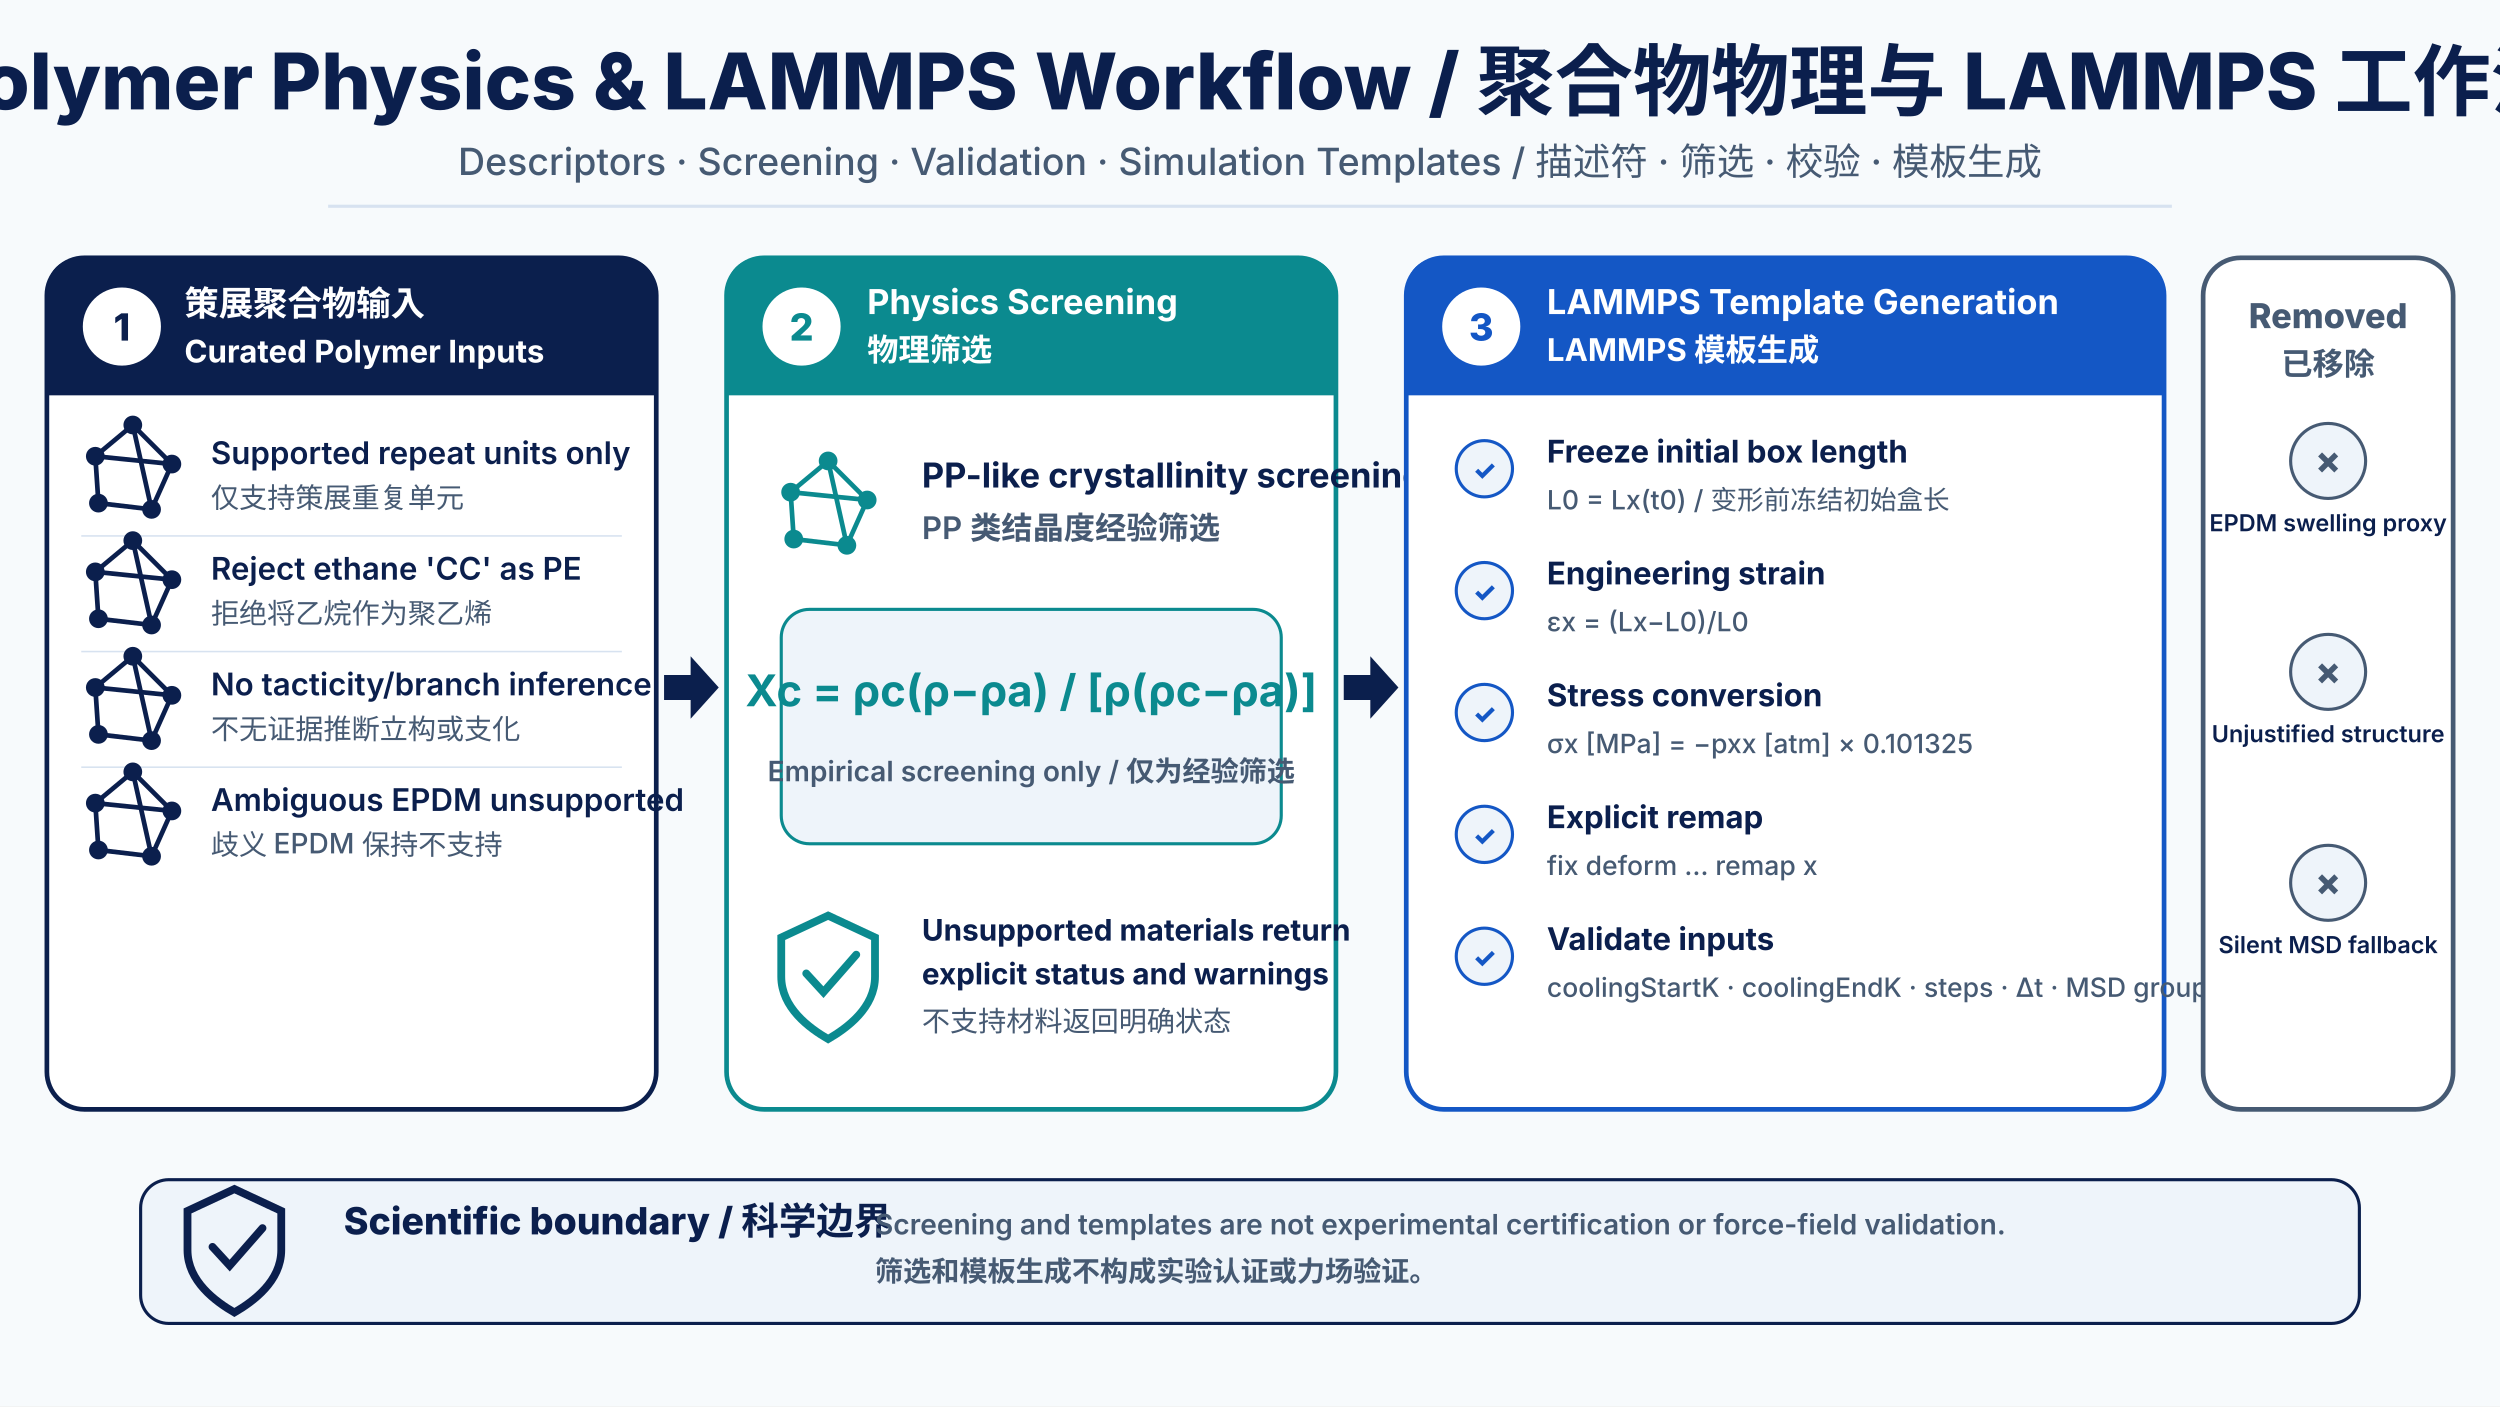
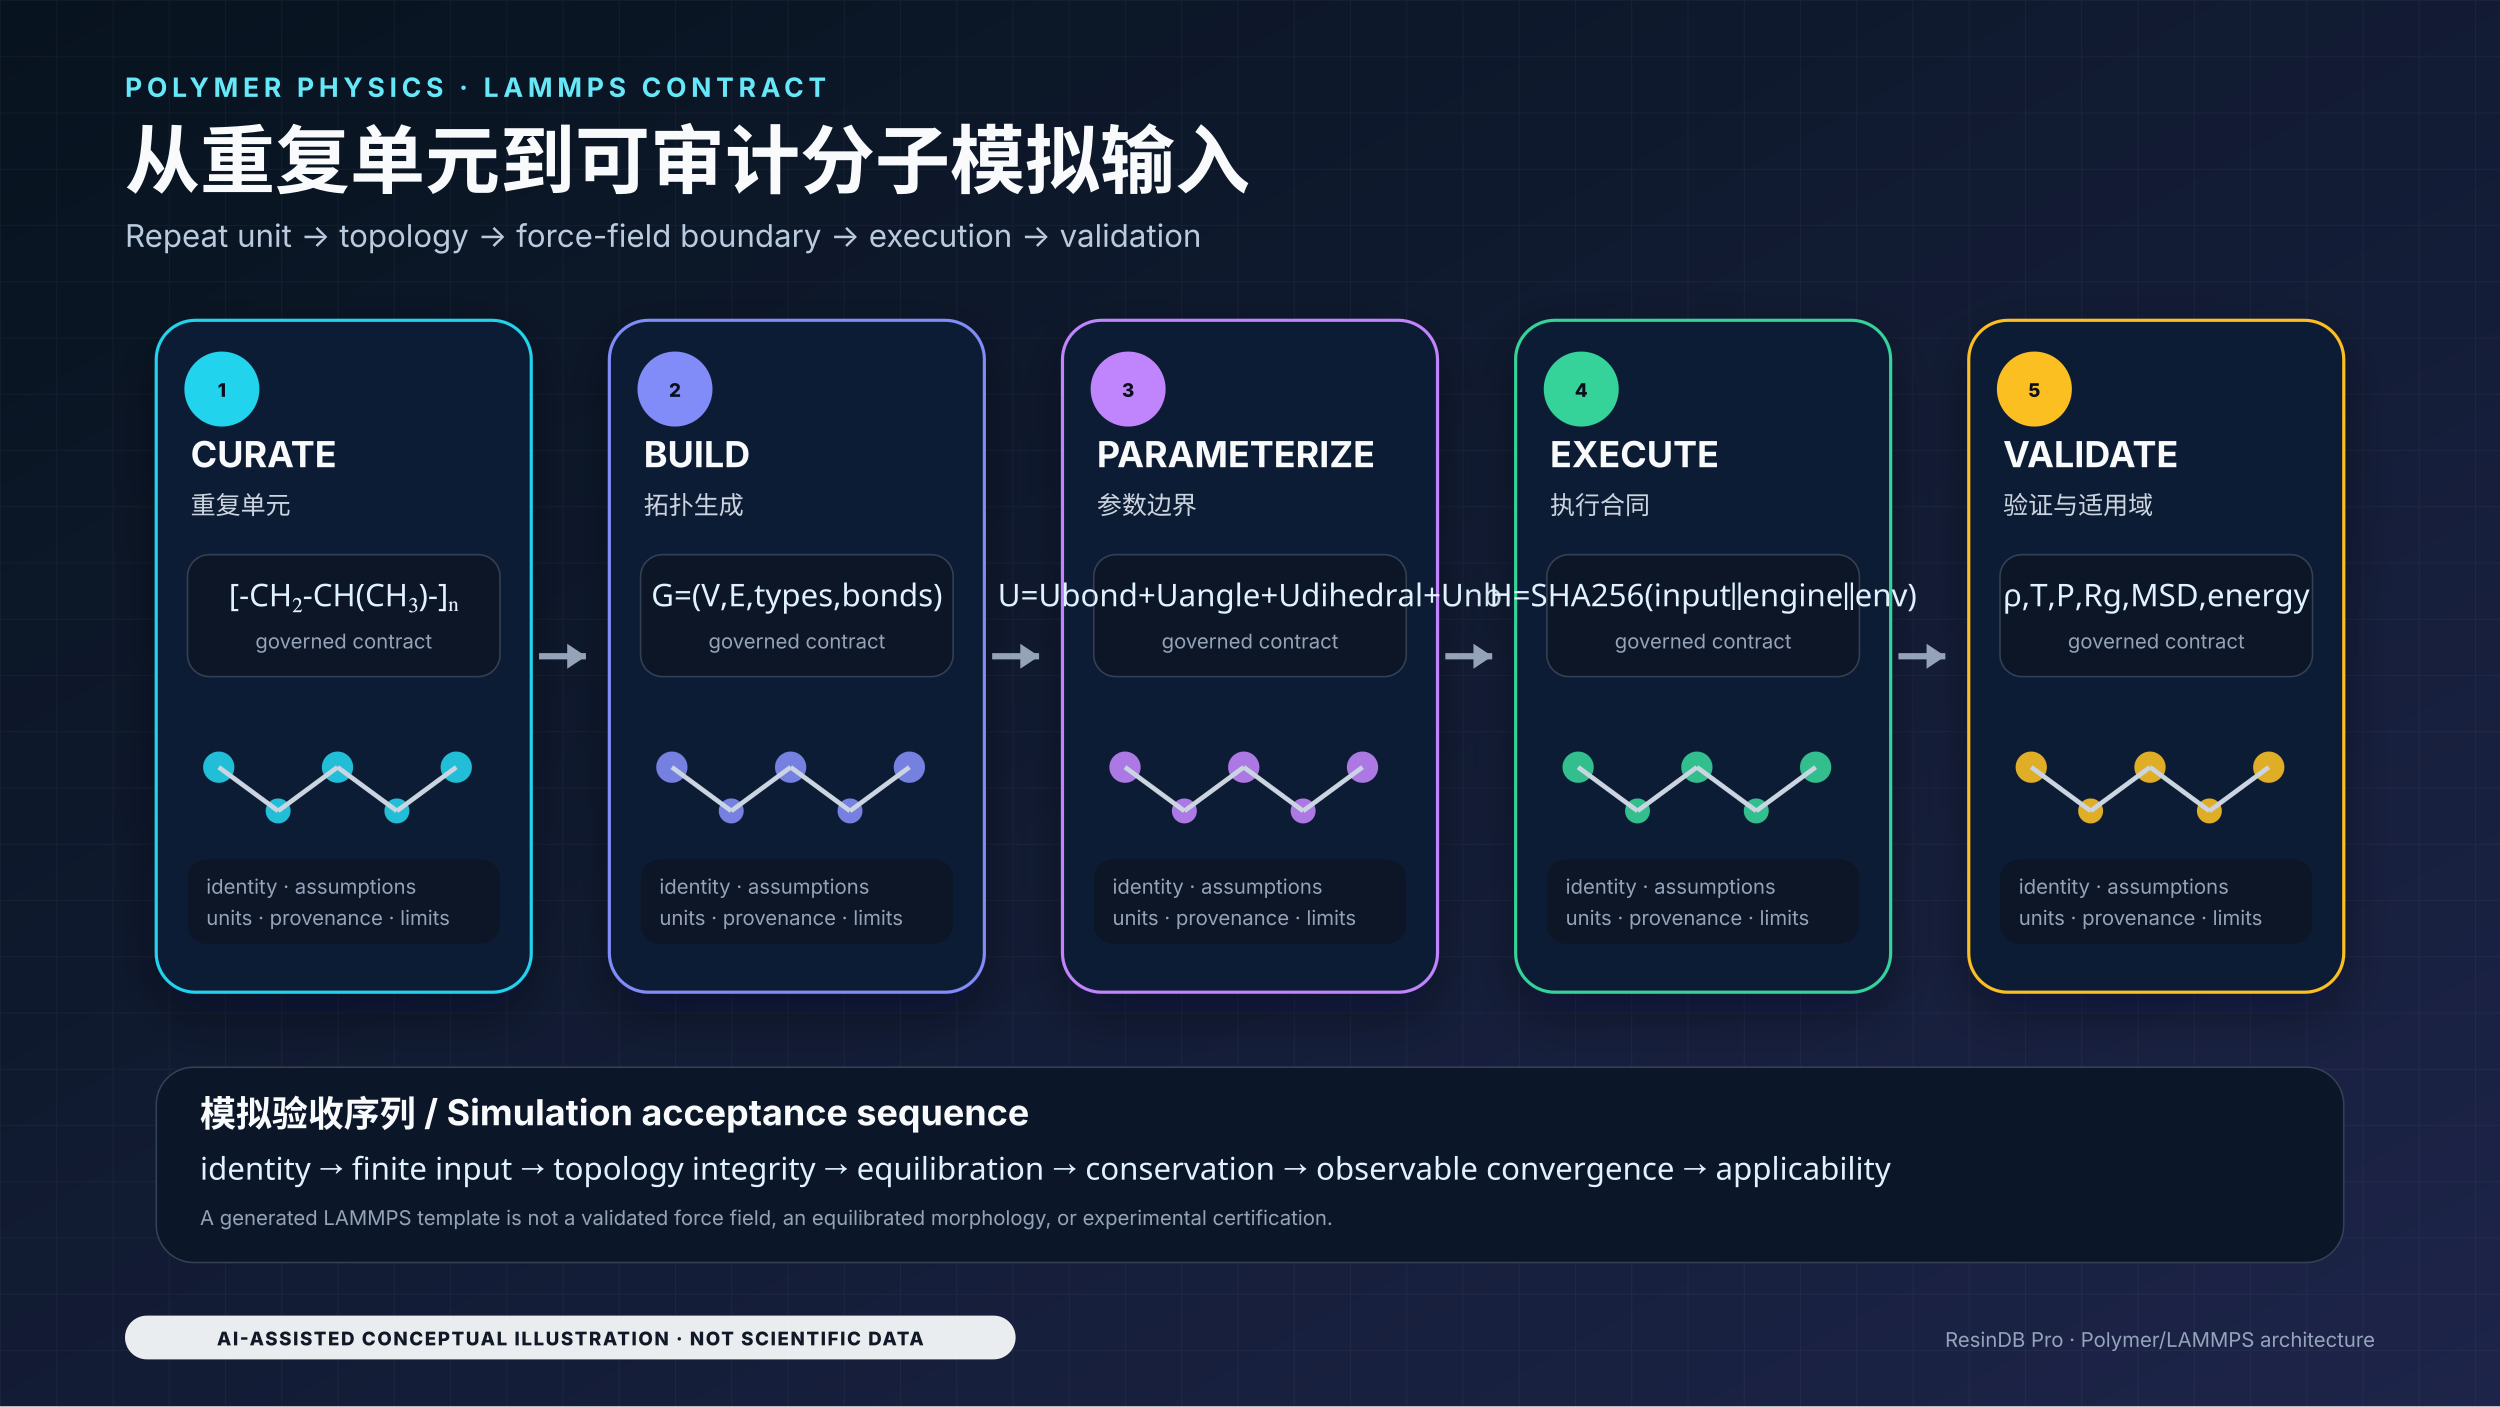
- <svg xmlns="http://www.w3.org/2000/svg" width="1600" height="900" viewBox="0 0 1600 900" role="img">
-   <rect width="1600" height="900" fill="#F7FAFC" />
-   <text x="800" y="70" font-family="Inter, 'Noto Sans SC', 'Microsoft YaHei', Arial, sans-serif" font-size="50" font-weight="800" fill="#0B1F4D" text-anchor="middle">Polymer Physics &amp; LAMMPS Workflow / 聚合物物理与 LAMMPS 工作流</text>
-   <text x="800" y="112" font-family="Inter, 'Noto Sans SC', 'Microsoft YaHei', Arial, sans-serif" font-size="24" font-weight="500" fill="#465A73" text-anchor="middle">Descriptors · Screening · Validation · Simulation Templates / 描述符 · 筛选 · 校验 · 模板生成</text>
-   <line x1="210" y1="132" x2="1390" y2="132" stroke="#D7E2F0" stroke-width="2" />
-   <rect x="30" y="165" width="390" height="545" rx="24" fill="#FFFFFF" stroke="#0B1F4D" stroke-width="3" />
-   <path d="M54,165 H396 Q420,165 420,189 V253 H30 V189 Q30,165 54,165 Z" fill="#0B1F4D" />
-   <circle cx="78" cy="209" r="25" fill="#FFFFFF" stroke="none" stroke-width="0" />
-   <text x="78" y="218" font-family="Inter, 'Noto Sans SC', 'Microsoft YaHei', Arial, sans-serif" font-size="24" font-weight="800" fill="#0B1F4D" text-anchor="middle">1</text>
-   <text x="118" y="202" font-family="Inter, 'Noto Sans SC', 'Microsoft YaHei', Arial, sans-serif" font-size="22" font-weight="700" fill="#FFFFFF" text-anchor="start">策展聚合物输入</text>
-   <text x="118" y="232" font-family="Inter, 'Noto Sans SC', 'Microsoft YaHei', Arial, sans-serif" font-size="20" font-weight="700" fill="#FFFFFF" text-anchor="start">Curated Polymer Inputs</text>
-   <line x1="61" y1="292" x2="85" y2="272" stroke="#0B1F4D" stroke-width="3" />
-   <line x1="85" y1="272" x2="110" y2="297" stroke="#0B1F4D" stroke-width="3" />
-   <line x1="110" y1="297" x2="97" y2="326" stroke="#0B1F4D" stroke-width="3" />
-   <line x1="97" y1="326" x2="63" y2="322" stroke="#0B1F4D" stroke-width="3" />
-   <line x1="63" y1="322" x2="61" y2="292" stroke="#0B1F4D" stroke-width="3" />
-   <line x1="61" y1="292" x2="110" y2="297" stroke="#0B1F4D" stroke-width="3" />
-   <line x1="85" y1="272" x2="97" y2="326" stroke="#0B1F4D" stroke-width="3" />
-   <circle cx="61" cy="292" r="6" fill="#0B1F4D" stroke="none" stroke-width="0" />
-   <circle cx="85" cy="272" r="6" fill="#0B1F4D" stroke="none" stroke-width="0" />
-   <circle cx="110" cy="297" r="6" fill="#0B1F4D" stroke="none" stroke-width="0" />
-   <circle cx="97" cy="326" r="6" fill="#0B1F4D" stroke="none" stroke-width="0" />
-   <circle cx="63" cy="322" r="6" fill="#0B1F4D" stroke="none" stroke-width="0" />
-   <text x="135" y="297" font-family="Inter, 'Noto Sans SC', 'Microsoft YaHei', Arial, sans-serif" font-size="20" font-weight="600" fill="#0B1F4D" text-anchor="start">Supported repeat units only</text>
-   <text x="135" y="325" font-family="Inter, 'Noto Sans SC', 'Microsoft YaHei', Arial, sans-serif" font-size="18" font-weight="500" fill="#465A73" text-anchor="start">仅支持策展重复单元</text>
-   <line x1="52" y1="343" x2="398" y2="343" stroke="#D7E2F0" stroke-width="1" />
-   <line x1="61" y1="366" x2="85" y2="346" stroke="#0B1F4D" stroke-width="3" />
-   <line x1="85" y1="346" x2="110" y2="371" stroke="#0B1F4D" stroke-width="3" />
-   <line x1="110" y1="371" x2="97" y2="400" stroke="#0B1F4D" stroke-width="3" />
-   <line x1="97" y1="400" x2="63" y2="396" stroke="#0B1F4D" stroke-width="3" />
-   <line x1="63" y1="396" x2="61" y2="366" stroke="#0B1F4D" stroke-width="3" />
-   <line x1="61" y1="366" x2="110" y2="371" stroke="#0B1F4D" stroke-width="3" />
-   <line x1="85" y1="346" x2="97" y2="400" stroke="#0B1F4D" stroke-width="3" />
-   <circle cx="61" cy="366" r="6" fill="#0B1F4D" stroke="none" stroke-width="0" />
-   <circle cx="85" cy="346" r="6" fill="#0B1F4D" stroke="none" stroke-width="0" />
-   <circle cx="110" cy="371" r="6" fill="#0B1F4D" stroke="none" stroke-width="0" />
-   <circle cx="97" cy="400" r="6" fill="#0B1F4D" stroke="none" stroke-width="0" />
-   <circle cx="63" cy="396" r="6" fill="#0B1F4D" stroke="none" stroke-width="0" />
-   <text x="135" y="371" font-family="Inter, 'Noto Sans SC', 'Microsoft YaHei', Arial, sans-serif" font-size="20" font-weight="600" fill="#0B1F4D" text-anchor="start">Reject ethane 'CC' as PE</text>
-   <text x="135" y="399" font-family="Inter, 'Noto Sans SC', 'Microsoft YaHei', Arial, sans-serif" font-size="18" font-weight="500" fill="#465A73" text-anchor="start">拒绝将乙烷作为聚乙烯</text>
-   <line x1="52" y1="417" x2="398" y2="417" stroke="#D7E2F0" stroke-width="1" />
-   <line x1="61" y1="440" x2="85" y2="420" stroke="#0B1F4D" stroke-width="3" />
-   <line x1="85" y1="420" x2="110" y2="445" stroke="#0B1F4D" stroke-width="3" />
-   <line x1="110" y1="445" x2="97" y2="474" stroke="#0B1F4D" stroke-width="3" />
-   <line x1="97" y1="474" x2="63" y2="470" stroke="#0B1F4D" stroke-width="3" />
-   <line x1="63" y1="470" x2="61" y2="440" stroke="#0B1F4D" stroke-width="3" />
-   <line x1="61" y1="440" x2="110" y2="445" stroke="#0B1F4D" stroke-width="3" />
-   <line x1="85" y1="420" x2="97" y2="474" stroke="#0B1F4D" stroke-width="3" />
-   <circle cx="61" cy="440" r="6" fill="#0B1F4D" stroke="none" stroke-width="0" />
-   <circle cx="85" cy="420" r="6" fill="#0B1F4D" stroke="none" stroke-width="0" />
-   <circle cx="110" cy="445" r="6" fill="#0B1F4D" stroke="none" stroke-width="0" />
-   <circle cx="97" cy="474" r="6" fill="#0B1F4D" stroke="none" stroke-width="0" />
-   <circle cx="63" cy="470" r="6" fill="#0B1F4D" stroke="none" stroke-width="0" />
-   <text x="135" y="445" font-family="Inter, 'Noto Sans SC', 'Microsoft YaHei', Arial, sans-serif" font-size="20" font-weight="600" fill="#0B1F4D" text-anchor="start">No tacticity/branch inference</text>
-   <text x="135" y="473" font-family="Inter, 'Noto Sans SC', 'Microsoft YaHei', Arial, sans-serif" font-size="18" font-weight="500" fill="#465A73" text-anchor="start">不无证据推断立构或支化</text>
-   <line x1="52" y1="491" x2="398" y2="491" stroke="#D7E2F0" stroke-width="1" />
-   <line x1="61" y1="514" x2="85" y2="494" stroke="#0B1F4D" stroke-width="3" />
-   <line x1="85" y1="494" x2="110" y2="519" stroke="#0B1F4D" stroke-width="3" />
-   <line x1="110" y1="519" x2="97" y2="548" stroke="#0B1F4D" stroke-width="3" />
-   <line x1="97" y1="548" x2="63" y2="544" stroke="#0B1F4D" stroke-width="3" />
-   <line x1="63" y1="544" x2="61" y2="514" stroke="#0B1F4D" stroke-width="3" />
-   <line x1="61" y1="514" x2="110" y2="519" stroke="#0B1F4D" stroke-width="3" />
-   <line x1="85" y1="494" x2="97" y2="548" stroke="#0B1F4D" stroke-width="3" />
-   <circle cx="61" cy="514" r="6" fill="#0B1F4D" stroke="none" stroke-width="0" />
-   <circle cx="85" cy="494" r="6" fill="#0B1F4D" stroke="none" stroke-width="0" />
-   <circle cx="110" cy="519" r="6" fill="#0B1F4D" stroke="none" stroke-width="0" />
-   <circle cx="97" cy="548" r="6" fill="#0B1F4D" stroke="none" stroke-width="0" />
-   <circle cx="63" cy="544" r="6" fill="#0B1F4D" stroke="none" stroke-width="0" />
-   <text x="135" y="519" font-family="Inter, 'Noto Sans SC', 'Microsoft YaHei', Arial, sans-serif" font-size="20" font-weight="600" fill="#0B1F4D" text-anchor="start">Ambiguous EPDM unsupported</text>
-   <text x="135" y="547" font-family="Inter, 'Noto Sans SC', 'Microsoft YaHei', Arial, sans-serif" font-size="18" font-weight="500" fill="#465A73" text-anchor="start">歧义 EPDM 保持不支持</text>
-   <path d="M425,432 H442 V420 L460,440 L442,460 V448 H425 Z" fill="#0B1F4D" />
-   <rect x="465" y="165" width="390" height="545" rx="24" fill="#FFFFFF" stroke="#0B8A8F" stroke-width="3" />
-   <path d="M489,165 H831 Q855,165 855,189 V253 H465 V189 Q465,165 489,165 Z" fill="#0B8A8F" />
-   <circle cx="513" cy="209" r="25" fill="#FFFFFF" stroke="none" stroke-width="0" />
-   <text x="513" y="218" font-family="Inter, 'Noto Sans SC', 'Microsoft YaHei', Arial, sans-serif" font-size="24" font-weight="800" fill="#0B8A8F" text-anchor="middle">2</text>
-   <text x="555" y="201" font-family="Inter, 'Noto Sans SC', 'Microsoft YaHei', Arial, sans-serif" font-size="22" font-weight="700" fill="#FFFFFF" text-anchor="start">Physics Screening</text>
-   <text x="555" y="231" font-family="Inter, 'Noto Sans SC', 'Microsoft YaHei', Arial, sans-serif" font-size="20" font-weight="700" fill="#FFFFFF" text-anchor="start">物理筛选</text>
-   <line x1="506" y1="315" x2="530" y2="295" stroke="#0B8A8F" stroke-width="3" />
-   <line x1="530" y1="295" x2="555" y2="320" stroke="#0B8A8F" stroke-width="3" />
-   <line x1="555" y1="320" x2="542" y2="349" stroke="#0B8A8F" stroke-width="3" />
-   <line x1="542" y1="349" x2="508" y2="345" stroke="#0B8A8F" stroke-width="3" />
-   <line x1="508" y1="345" x2="506" y2="315" stroke="#0B8A8F" stroke-width="3" />
-   <line x1="506" y1="315" x2="555" y2="320" stroke="#0B8A8F" stroke-width="3" />
-   <line x1="530" y1="295" x2="542" y2="349" stroke="#0B8A8F" stroke-width="3" />
-   <circle cx="506" cy="315" r="6" fill="#0B8A8F" stroke="none" stroke-width="0" />
-   <circle cx="530" cy="295" r="6" fill="#0B8A8F" stroke="none" stroke-width="0" />
-   <circle cx="555" cy="320" r="6" fill="#0B8A8F" stroke="none" stroke-width="0" />
-   <circle cx="542" cy="349" r="6" fill="#0B8A8F" stroke="none" stroke-width="0" />
-   <circle cx="508" cy="345" r="6" fill="#0B8A8F" stroke="none" stroke-width="0" />
-   <text x="590" y="312" font-family="Inter, 'Noto Sans SC', 'Microsoft YaHei', Arial, sans-serif" font-size="22" font-weight="700" fill="#0B1F4D" text-anchor="start">PP-like crystallinity screening</text>
-   <text x="590" y="345" font-family="Inter, 'Noto Sans SC', 'Microsoft YaHei', Arial, sans-serif" font-size="20" font-weight="600" fill="#465A73" text-anchor="start">PP 类结晶度经验筛选</text>
-   <rect x="500" y="390" width="320" height="150" rx="18" fill="#EEF4FA" stroke="#0B8A8F" stroke-width="2" />
-   <text x="660" y="452" font-family="Inter, 'Noto Sans SC', 'Microsoft YaHei', Arial, sans-serif" font-size="28" font-weight="700" fill="#0B8A8F" text-anchor="middle">Xc = ρc(ρ−ρa) / [ρ(ρc−ρa)]</text>
-   <text x="660" y="500" font-family="Inter, 'Noto Sans SC', 'Microsoft YaHei', Arial, sans-serif" font-size="18" font-weight="600" fill="#465A73" text-anchor="middle">Empirical screening only / 仅为经验筛选</text>
-   <path d="M530,586 L560,600 V625 C560,645 542,658 530,665 C518,658 500,645 500,625 V600 Z" fill="none" stroke="#0B8A8F" stroke-width="5" />
-   <path d="M516,623 L527,635 L548,611" fill="none" stroke="#0B8A8F" stroke-width="5" stroke-linecap="round" />
-   <text x="590" y="602" font-family="Inter, 'Noto Sans SC', 'Microsoft YaHei', Arial, sans-serif" font-size="19" font-weight="650" fill="#0B1F4D" text-anchor="start">Unsupported materials return</text>
-   <text x="590" y="630" font-family="Inter, 'Noto Sans SC', 'Microsoft YaHei', Arial, sans-serif" font-size="19" font-weight="650" fill="#0B1F4D" text-anchor="start">explicit status and warnings</text>
-   <text x="590" y="660" font-family="Inter, 'Noto Sans SC', 'Microsoft YaHei', Arial, sans-serif" font-size="18" font-weight="500" fill="#465A73" text-anchor="start">不支持材料返回明确状态</text>
-   <path d="M860,432 H877 V420 L895,440 L877,460 V448 H860 Z" fill="#0B1F4D" />
-   <rect x="900" y="165" width="485" height="545" rx="24" fill="#FFFFFF" stroke="#1457C5" stroke-width="3" />
-   <path d="M924,165 H1361 Q1385,165 1385,189 V253 H900 V189 Q900,165 924,165 Z" fill="#1457C5" />
-   <circle cx="948" cy="209" r="25" fill="#FFFFFF" stroke="none" stroke-width="0" />
-   <text x="948" y="218" font-family="Inter, 'Noto Sans SC', 'Microsoft YaHei', Arial, sans-serif" font-size="24" font-weight="800" fill="#1457C5" text-anchor="middle">3</text>
-   <text x="990" y="201" font-family="Inter, 'Noto Sans SC', 'Microsoft YaHei', Arial, sans-serif" font-size="22" font-weight="700" fill="#FFFFFF" text-anchor="start">LAMMPS Template Generation</text>
-   <text x="990" y="231" font-family="Inter, 'Noto Sans SC', 'Microsoft YaHei', Arial, sans-serif" font-size="20" font-weight="700" fill="#FFFFFF" text-anchor="start">LAMMPS 模板生成</text>
-   <circle cx="950" cy="300" r="18" fill="#EEF4FA" stroke="#1457C5" stroke-width="2" />
-   <text x="950" y="307" font-family="Inter, 'Noto Sans SC', 'Microsoft YaHei', Arial, sans-serif" font-size="17" font-weight="800" fill="#1457C5" text-anchor="middle">✓</text>
-   <text x="990" y="296" font-family="Inter, 'Noto Sans SC', 'Microsoft YaHei', Arial, sans-serif" font-size="20" font-weight="700" fill="#0B1F4D" text-anchor="start">Freeze initial box length</text>
-   <text x="990" y="326" font-family="Inter, 'Noto Sans SC', 'Microsoft YaHei', Arial, sans-serif" font-size="17" font-weight="500" fill="#465A73" text-anchor="start">L0 = Lx(t0) / 变形前冻结初始盒长</text>
-   <circle cx="950" cy="378" r="18" fill="#EEF4FA" stroke="#1457C5" stroke-width="2" />
-   <text x="950" y="385" font-family="Inter, 'Noto Sans SC', 'Microsoft YaHei', Arial, sans-serif" font-size="17" font-weight="800" fill="#1457C5" text-anchor="middle">✓</text>
-   <text x="990" y="374" font-family="Inter, 'Noto Sans SC', 'Microsoft YaHei', Arial, sans-serif" font-size="20" font-weight="700" fill="#0B1F4D" text-anchor="start">Engineering strain</text>
-   <text x="990" y="404" font-family="Inter, 'Noto Sans SC', 'Microsoft YaHei', Arial, sans-serif" font-size="17" font-weight="500" fill="#465A73" text-anchor="start">εx = (Lx−L0)/L0</text>
-   <circle cx="950" cy="456" r="18" fill="#EEF4FA" stroke="#1457C5" stroke-width="2" />
-   <text x="950" y="463" font-family="Inter, 'Noto Sans SC', 'Microsoft YaHei', Arial, sans-serif" font-size="17" font-weight="800" fill="#1457C5" text-anchor="middle">✓</text>
-   <text x="990" y="452" font-family="Inter, 'Noto Sans SC', 'Microsoft YaHei', Arial, sans-serif" font-size="20" font-weight="700" fill="#0B1F4D" text-anchor="start">Stress conversion</text>
-   <text x="990" y="482" font-family="Inter, 'Noto Sans SC', 'Microsoft YaHei', Arial, sans-serif" font-size="17" font-weight="500" fill="#465A73" text-anchor="start">σx [MPa] = −pxx [atm] × 0.101325</text>
-   <circle cx="950" cy="534" r="18" fill="#EEF4FA" stroke="#1457C5" stroke-width="2" />
-   <text x="950" y="541" font-family="Inter, 'Noto Sans SC', 'Microsoft YaHei', Arial, sans-serif" font-size="17" font-weight="800" fill="#1457C5" text-anchor="middle">✓</text>
-   <text x="990" y="530" font-family="Inter, 'Noto Sans SC', 'Microsoft YaHei', Arial, sans-serif" font-size="20" font-weight="700" fill="#0B1F4D" text-anchor="start">Explicit remap</text>
-   <text x="990" y="560" font-family="Inter, 'Noto Sans SC', 'Microsoft YaHei', Arial, sans-serif" font-size="17" font-weight="500" fill="#465A73" text-anchor="start">fix deform … remap x</text>
-   <circle cx="950" cy="612" r="18" fill="#EEF4FA" stroke="#1457C5" stroke-width="2" />
-   <text x="950" y="619" font-family="Inter, 'Noto Sans SC', 'Microsoft YaHei', Arial, sans-serif" font-size="17" font-weight="800" fill="#1457C5" text-anchor="middle">✓</text>
-   <text x="990" y="608" font-family="Inter, 'Noto Sans SC', 'Microsoft YaHei', Arial, sans-serif" font-size="20" font-weight="700" fill="#0B1F4D" text-anchor="start">Validate inputs</text>
-   <text x="990" y="638" font-family="Inter, 'Noto Sans SC', 'Microsoft YaHei', Arial, sans-serif" font-size="17" font-weight="500" fill="#465A73" text-anchor="start">coolingStartK · coolingEndK · steps · Δt · MSD group</text>
-   <rect x="1410" y="165" width="160" height="545" rx="24" fill="#FFFFFF" stroke="#465A73" stroke-width="3" />
-   <text x="1490" y="210" font-family="Inter, 'Noto Sans SC', 'Microsoft YaHei', Arial, sans-serif" font-size="22" font-weight="800" fill="#465A73" text-anchor="middle">Removed</text>
-   <text x="1490" y="240" font-family="Inter, 'Noto Sans SC', 'Microsoft YaHei', Arial, sans-serif" font-size="20" font-weight="700" fill="#465A73" text-anchor="middle">已移除</text>
-   <circle cx="1490" cy="295" r="24" fill="#EEF4FA" stroke="#465A73" stroke-width="2" />
-   <text x="1490" y="303" font-family="Inter, 'Noto Sans SC', 'Microsoft YaHei', Arial, sans-serif" font-size="24" font-weight="800" fill="#465A73" text-anchor="middle">×</text>
-   <text x="1490" y="340" font-family="Inter, 'Noto Sans SC', 'Microsoft YaHei', Arial, sans-serif" font-size="15" font-weight="600" fill="#0B1F4D" text-anchor="middle">EPDM swelling proxy</text>
-   <circle cx="1490" cy="430" r="24" fill="#EEF4FA" stroke="#465A73" stroke-width="2" />
-   <text x="1490" y="438" font-family="Inter, 'Noto Sans SC', 'Microsoft YaHei', Arial, sans-serif" font-size="24" font-weight="800" fill="#465A73" text-anchor="middle">×</text>
-   <text x="1490" y="475" font-family="Inter, 'Noto Sans SC', 'Microsoft YaHei', Arial, sans-serif" font-size="15" font-weight="600" fill="#0B1F4D" text-anchor="middle">Unjustified structure</text>
-   <circle cx="1490" cy="565" r="24" fill="#EEF4FA" stroke="#465A73" stroke-width="2" />
-   <text x="1490" y="573" font-family="Inter, 'Noto Sans SC', 'Microsoft YaHei', Arial, sans-serif" font-size="24" font-weight="800" fill="#465A73" text-anchor="middle">×</text>
-   <text x="1490" y="610" font-family="Inter, 'Noto Sans SC', 'Microsoft YaHei', Arial, sans-serif" font-size="15" font-weight="600" fill="#0B1F4D" text-anchor="middle">Silent MSD fallback</text>
-   <rect x="90" y="755" width="1420" height="92" rx="18" fill="#EEF4FA" stroke="#0B1F4D" stroke-width="2" />
-   <path d="M150,761 L180,775 V800 C180,820 162,833 150,840 C138,833 120,820 120,800 V775 Z" fill="none" stroke="#0B1F4D" stroke-width="5" />
-   <path d="M136,798 L147,810 L168,786" fill="none" stroke="#0B1F4D" stroke-width="5" stroke-linecap="round" />
-   <text x="220" y="790" font-family="Inter, 'Noto Sans SC', 'Microsoft YaHei', Arial, sans-serif" font-size="24" font-weight="800" fill="#0B1F4D" text-anchor="start">Scientific boundary / 科学边界</text>
-   <text x="560" y="790" font-family="Inter, 'Noto Sans SC', 'Microsoft YaHei', Arial, sans-serif" font-size="18" font-weight="600" fill="#465A73" text-anchor="start">Screening and templates are not experimental certification or force-field validation.</text>
-   <text x="560" y="820" font-family="Inter, 'Noto Sans SC', 'Microsoft YaHei', Arial, sans-serif" font-size="18" font-weight="600" fill="#465A73" text-anchor="start">筛选和模板生成不构成实验认证或力场验证。</text>
+ <svg xmlns="http://www.w3.org/2000/svg" viewBox="0 0 1600 900" role="img" aria-labelledby="title desc">
+   <defs>
+     <linearGradient id="bg" x1="0" y1="0" x2="1" y2="1">
+       <stop offset="0" stop-color="#07131e" />
+       <stop offset="1" stop-color="#1d2449" />
+     </linearGradient>
+     <linearGradient id="accent" x1="0" y1="0" x2="1" y2="1">
+       <stop offset="0" stop-color="#22d3ee" />
+       <stop offset=".5" stop-color="#818cf8" />
+       <stop offset="1" stop-color="#34d399" />
+     </linearGradient>
+     <filter id="shadow" x="-30%" y="-30%" width="160%" height="160%">
+       <feDropShadow dx="0" dy="12" stdDeviation="16" flood-color="#020617" flood-opacity=".38" />
+     </filter>
+     <filter id="glow">
+       <feGaussianBlur stdDeviation="6" result="b" />
+       <feMerge>
+         <feMergeNode in="b" />
+         <feMergeNode in="SourceGraphic" />
+       </feMerge>
+     </filter>
+     <pattern id="grid" width="36" height="36" patternUnits="userSpaceOnUse">
+       <path d="M36 0H0V36" fill="none" stroke="#cbd5e1" stroke-opacity=".06" />
+     </pattern>
+     <style>
+     text{font-family:Inter,'Noto Sans SC','Noto Sans CJK SC','Microsoft YaHei','PingFang SC','WenQuanYi Micro Hei','Segoe UI',sans-serif}
+     .eyebrow{font-size:17px;letter-spacing:3px;font-weight:700;fill:#67e8f9}
+     .title{font-size:48px;font-weight:800;fill:#f8fafc}
+     .sub{font-size:20px;fill:#bacbe0}
+     .h{font-size:23px;font-weight:750;fill:#f8fafc}
+     .b{font-size:16px;fill:#cbd5e1}
+     .s{font-size:13px;fill:#94a3b8}
+     .math{font-family:'STIX Two Math','Cambria Math','Noto Sans Math','Noto Sans SC',serif;font-size:20px;fill:#e0f2fe}
+     .badge{font-size:12px;font-weight:800;letter-spacing:1px;fill:#07111f}
+   </style>
+   </defs>
+   <rect width="1600" height="900" fill="url(#bg)" />
+   <rect width="1600" height="900" fill="url(#grid)" />
+   <g transform="translate(80 62)">
+     <text class="eyebrow">POLYMER PHYSICS · LAMMPS CONTRACT</text>
+     <text class="title" y="58">从重复单元到可审计分子模拟输入</text>
+     <text class="sub" y="96">Repeat unit → topology → force-field boundary → execution → validation</text>
+   </g>
+   <g transform="translate(100 205)" filter="url(#shadow)">
+     <rect width="240" height="430" rx="25" fill="#111e34" stroke="#22d3ee" stroke-width="2" />
+     <circle cx="42" cy="44" r="24" fill="#22d3ee" />
+     <text class="badge" x="42" y="49" text-anchor="middle">1</text>
+     <text class="h" x="22" y="94">CURATE</text>
+     <text class="b" x="22" y="124">重复单元</text>
+     <rect x="20" y="150" width="200" height="78" rx="14" fill="#0b1526" stroke="#334155" />
+     <text class="math" x="120" y="183" text-anchor="middle">[-CH₂-CH(CH₃)-]ₙ</text>
+     <text class="s" x="120" y="210" text-anchor="middle">governed contract</text>
+     <circle cx="40" cy="286" r="10" fill="#22d3ee" opacity=".88" />
+     <circle cx="78" cy="314" r="8" fill="#22d3ee" opacity=".88" />
+     <line x1="40" y1="286" x2="78" y2="314" stroke="#cbd5e1" stroke-width="3" />
+     <circle cx="116" cy="286" r="10" fill="#22d3ee" opacity=".88" />
+     <line x1="78" y1="314" x2="116" y2="286" stroke="#cbd5e1" stroke-width="3" />
+     <circle cx="154" cy="314" r="8" fill="#22d3ee" opacity=".88" />
+     <line x1="116" y1="286" x2="154" y2="314" stroke="#cbd5e1" stroke-width="3" />
+     <circle cx="192" cy="286" r="10" fill="#22d3ee" opacity=".88" />
+     <line x1="154" y1="314" x2="192" y2="286" stroke="#cbd5e1" stroke-width="3" />
+     <rect x="20" y="345" width="200" height="54" rx="12" fill="#0b1526" />
+     <text class="s" x="32" y="367">identity · assumptions</text>
+     <text class="s" x="32" y="387">units · provenance · limits</text>
+   </g>
+   <g transform="translate(390 205)" filter="url(#shadow)">
+     <rect width="240" height="430" rx="25" fill="#111e34" stroke="#818cf8" stroke-width="2" />
+     <circle cx="42" cy="44" r="24" fill="#818cf8" />
+     <text class="badge" x="42" y="49" text-anchor="middle">2</text>
+     <text class="h" x="22" y="94">BUILD</text>
+     <text class="b" x="22" y="124">拓扑生成</text>
+     <rect x="20" y="150" width="200" height="78" rx="14" fill="#0b1526" stroke="#334155" />
+     <text class="math" x="120" y="183" text-anchor="middle">G=(V,E,types,bonds)</text>
+     <text class="s" x="120" y="210" text-anchor="middle">governed contract</text>
+     <circle cx="40" cy="286" r="10" fill="#818cf8" opacity=".88" />
+     <circle cx="78" cy="314" r="8" fill="#818cf8" opacity=".88" />
+     <line x1="40" y1="286" x2="78" y2="314" stroke="#cbd5e1" stroke-width="3" />
+     <circle cx="116" cy="286" r="10" fill="#818cf8" opacity=".88" />
+     <line x1="78" y1="314" x2="116" y2="286" stroke="#cbd5e1" stroke-width="3" />
+     <circle cx="154" cy="314" r="8" fill="#818cf8" opacity=".88" />
+     <line x1="116" y1="286" x2="154" y2="314" stroke="#cbd5e1" stroke-width="3" />
+     <circle cx="192" cy="286" r="10" fill="#818cf8" opacity=".88" />
+     <line x1="154" y1="314" x2="192" y2="286" stroke="#cbd5e1" stroke-width="3" />
+     <rect x="20" y="345" width="200" height="54" rx="12" fill="#0b1526" />
+     <text class="s" x="32" y="367">identity · assumptions</text>
+     <text class="s" x="32" y="387">units · provenance · limits</text>
+   </g>
+   <g transform="translate(680 205)" filter="url(#shadow)">
+     <rect width="240" height="430" rx="25" fill="#111e34" stroke="#c084fc" stroke-width="2" />
+     <circle cx="42" cy="44" r="24" fill="#c084fc" />
+     <text class="badge" x="42" y="49" text-anchor="middle">3</text>
+     <text class="h" x="22" y="94">PARAMETERIZE</text>
+     <text class="b" x="22" y="124">参数边界</text>
+     <rect x="20" y="150" width="200" height="78" rx="14" fill="#0b1526" stroke="#334155" />
+     <text class="math" x="120" y="183" text-anchor="middle">U=Ubond+Uangle+Udihedral+Unb</text>
+     <text class="s" x="120" y="210" text-anchor="middle">governed contract</text>
+     <circle cx="40" cy="286" r="10" fill="#c084fc" opacity=".88" />
+     <circle cx="78" cy="314" r="8" fill="#c084fc" opacity=".88" />
+     <line x1="40" y1="286" x2="78" y2="314" stroke="#cbd5e1" stroke-width="3" />
+     <circle cx="116" cy="286" r="10" fill="#c084fc" opacity=".88" />
+     <line x1="78" y1="314" x2="116" y2="286" stroke="#cbd5e1" stroke-width="3" />
+     <circle cx="154" cy="314" r="8" fill="#c084fc" opacity=".88" />
+     <line x1="116" y1="286" x2="154" y2="314" stroke="#cbd5e1" stroke-width="3" />
+     <circle cx="192" cy="286" r="10" fill="#c084fc" opacity=".88" />
+     <line x1="154" y1="314" x2="192" y2="286" stroke="#cbd5e1" stroke-width="3" />
+     <rect x="20" y="345" width="200" height="54" rx="12" fill="#0b1526" />
+     <text class="s" x="32" y="367">identity · assumptions</text>
+     <text class="s" x="32" y="387">units · provenance · limits</text>
+   </g>
+   <g transform="translate(970 205)" filter="url(#shadow)">
+     <rect width="240" height="430" rx="25" fill="#111e34" stroke="#34d399" stroke-width="2" />
+     <circle cx="42" cy="44" r="24" fill="#34d399" />
+     <text class="badge" x="42" y="49" text-anchor="middle">4</text>
+     <text class="h" x="22" y="94">EXECUTE</text>
+     <text class="b" x="22" y="124">执行合同</text>
+     <rect x="20" y="150" width="200" height="78" rx="14" fill="#0b1526" stroke="#334155" />
+     <text class="math" x="120" y="183" text-anchor="middle">H=SHA256(input∥engine∥env)</text>
+     <text class="s" x="120" y="210" text-anchor="middle">governed contract</text>
+     <circle cx="40" cy="286" r="10" fill="#34d399" opacity=".88" />
+     <circle cx="78" cy="314" r="8" fill="#34d399" opacity=".88" />
+     <line x1="40" y1="286" x2="78" y2="314" stroke="#cbd5e1" stroke-width="3" />
+     <circle cx="116" cy="286" r="10" fill="#34d399" opacity=".88" />
+     <line x1="78" y1="314" x2="116" y2="286" stroke="#cbd5e1" stroke-width="3" />
+     <circle cx="154" cy="314" r="8" fill="#34d399" opacity=".88" />
+     <line x1="116" y1="286" x2="154" y2="314" stroke="#cbd5e1" stroke-width="3" />
+     <circle cx="192" cy="286" r="10" fill="#34d399" opacity=".88" />
+     <line x1="154" y1="314" x2="192" y2="286" stroke="#cbd5e1" stroke-width="3" />
+     <rect x="20" y="345" width="200" height="54" rx="12" fill="#0b1526" />
+     <text class="s" x="32" y="367">identity · assumptions</text>
+     <text class="s" x="32" y="387">units · provenance · limits</text>
+   </g>
+   <g transform="translate(1260 205)" filter="url(#shadow)">
+     <rect width="240" height="430" rx="25" fill="#111e34" stroke="#fbbf24" stroke-width="2" />
+     <circle cx="42" cy="44" r="24" fill="#fbbf24" />
+     <text class="badge" x="42" y="49" text-anchor="middle">5</text>
+     <text class="h" x="22" y="94">VALIDATE</text>
+     <text class="b" x="22" y="124">验证与适用域</text>
+     <rect x="20" y="150" width="200" height="78" rx="14" fill="#0b1526" stroke="#334155" />
+     <text class="math" x="120" y="183" text-anchor="middle">ρ,T,P,Rg,MSD,energy</text>
+     <text class="s" x="120" y="210" text-anchor="middle">governed contract</text>
+     <circle cx="40" cy="286" r="10" fill="#fbbf24" opacity=".88" />
+     <circle cx="78" cy="314" r="8" fill="#fbbf24" opacity=".88" />
+     <line x1="40" y1="286" x2="78" y2="314" stroke="#cbd5e1" stroke-width="3" />
+     <circle cx="116" cy="286" r="10" fill="#fbbf24" opacity=".88" />
+     <line x1="78" y1="314" x2="116" y2="286" stroke="#cbd5e1" stroke-width="3" />
+     <circle cx="154" cy="314" r="8" fill="#fbbf24" opacity=".88" />
+     <line x1="116" y1="286" x2="154" y2="314" stroke="#cbd5e1" stroke-width="3" />
+     <circle cx="192" cy="286" r="10" fill="#fbbf24" opacity=".88" />
+     <line x1="154" y1="314" x2="192" y2="286" stroke="#cbd5e1" stroke-width="3" />
+     <rect x="20" y="345" width="200" height="54" rx="12" fill="#0b1526" />
+     <text class="s" x="32" y="367">identity · assumptions</text>
+     <text class="s" x="32" y="387">units · provenance · limits</text>
+   </g>
+   <path d="M345 420h30" stroke="#94a3b8" stroke-width="4" />
+   <path d="M375 420l-12-8v16z" fill="#94a3b8" />
+   <path d="M635 420h30" stroke="#94a3b8" stroke-width="4" />
+   <path d="M665 420l-12-8v16z" fill="#94a3b8" />
+   <path d="M925 420h30" stroke="#94a3b8" stroke-width="4" />
+   <path d="M955 420l-12-8v16z" fill="#94a3b8" />
+   <path d="M1215 420h30" stroke="#94a3b8" stroke-width="4" />
+   <path d="M1245 420l-12-8v16z" fill="#94a3b8" />
+   <g transform="translate(100 683)">
+     <rect width="1400" height="125" rx="24" fill="#0b1728" stroke="#334155" />
+     <text class="h" x="28" y="38">模拟验收序列 / Simulation acceptance sequence</text>
+     <text class="math" x="28" y="72">identity → finite input → topology integrity → equilibration → conservation → observable convergence → applicability</text>
+     <text class="s" x="28" y="101">A generated LAMMPS template is not a validated force field, an equilibrated morphology, or experimental certification.</text>
+   </g>
+   <g transform="translate(80 842)">
+     <rect width="570" height="28" rx="14" fill="#f8fafc" opacity=".94" />
+     <text x="285" y="19" text-anchor="middle" font-family="Inter,'Noto Sans SC','Noto Sans CJK SC','Microsoft YaHei','PingFang SC','WenQuanYi Micro Hei','Segoe UI',sans-serif" font-size="12" font-weight="800" letter-spacing="1" fill="#111827">AI-ASSISTED CONCEPTUAL ILLUSTRATION · NOT SCIENTIFIC DATA</text>
+     <text x="1440" y="20" text-anchor="end" font-family="Inter,'Noto Sans SC','Noto Sans CJK SC','Microsoft YaHei','PingFang SC','WenQuanYi Micro Hei','Segoe UI',sans-serif" font-size="13" fill="#93a4bb">ResinDB Pro · Polymer/LAMMPS architecture</text>
+   </g>
</svg>
